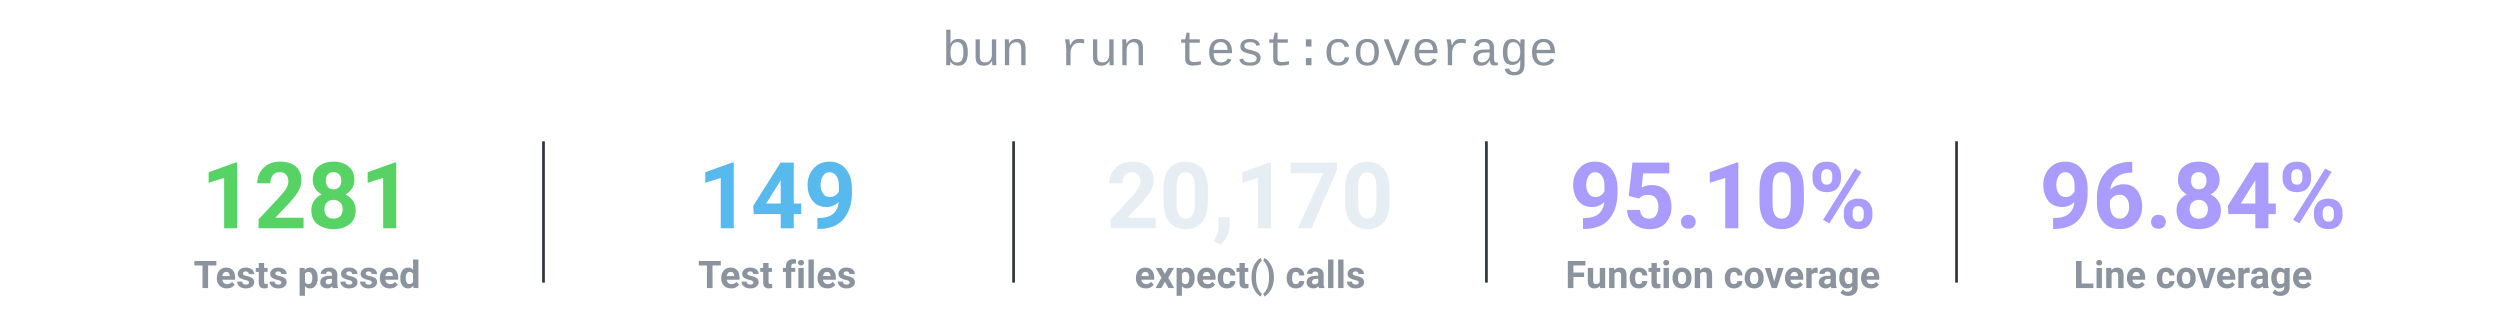
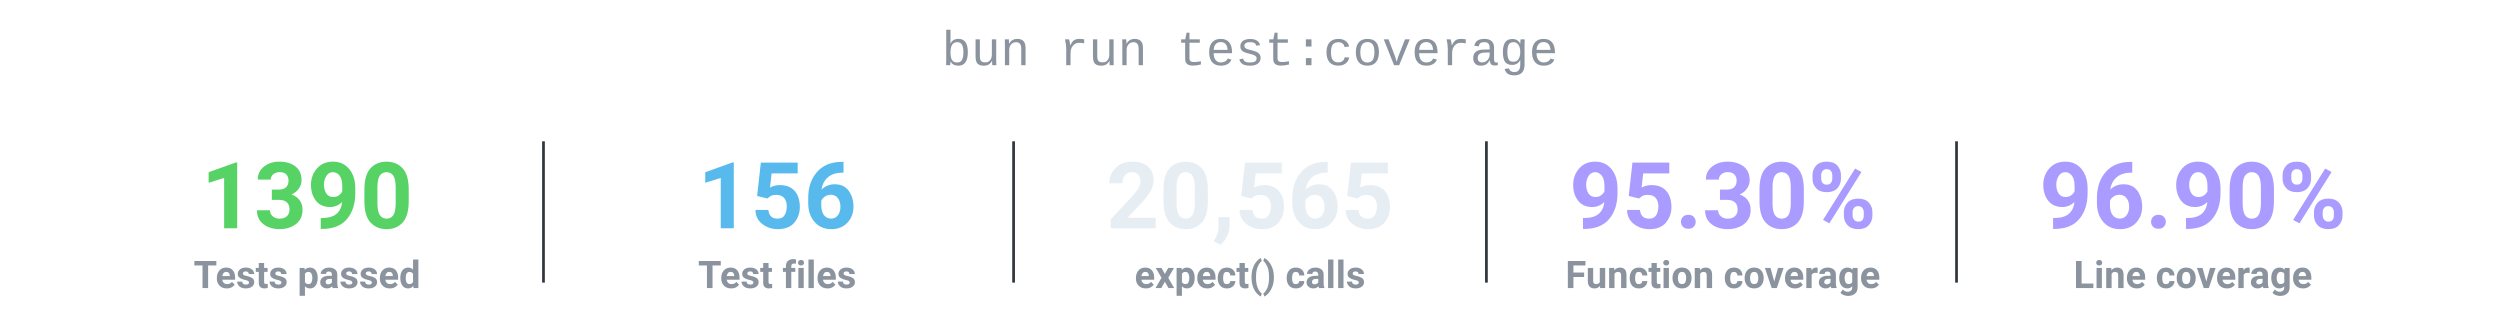
- <svg xmlns="http://www.w3.org/2000/svg" viewBox="0 0 920 122" width="920" height="122" role="img" aria-label="bun run test:coverage — 1281 tests passed, 151 test files, 20,170 expect() calls, 95.10% function coverage, 96.84% line coverage">
+ <svg xmlns="http://www.w3.org/2000/svg" viewBox="0 0 920 122" width="920" height="122" role="img" aria-label="bun run test:coverage — 1390 tests passed, 156 test files, 20,565 expect() calls, 95.30% function coverage, 96.90% line coverage">
  <style>
    .cmd { font-family: ui-monospace, SFMono-Regular, 'SF Mono', Menlo, Consolas, 'Liberation Mono', monospace; font-weight: 500; font-size: 18px; }
    .val { font-family: system-ui, -apple-system, BlinkMacSystemFont, 'Segoe UI', Roboto, sans-serif; font-weight: 700; font-size: 34px; }
    .lbl { font-family: system-ui, -apple-system, BlinkMacSystemFont, 'Segoe UI', Roboto, sans-serif; font-weight: 600; font-size: 14px; }
  </style>
  <text x="460" y="24" text-anchor="middle" class="cmd" fill="#8b949e">bun run test:coverage</text>
  <line x1="200" y1="52" x2="200" y2="104" stroke="#30363d" stroke-width="1" />
  <line x1="373" y1="52" x2="373" y2="104" stroke="#30363d" stroke-width="1" />
  <line x1="547" y1="52" x2="547" y2="104" stroke="#30363d" stroke-width="1" />
  <line x1="720" y1="52" x2="720" y2="104" stroke="#30363d" stroke-width="1" />
-   <text x="113" y="84" text-anchor="middle" class="val" fill="#56d364">1281</text>
+   <text x="113" y="84" text-anchor="middle" class="val" fill="#56d364">1390</text>
  <text x="113" y="106" text-anchor="middle" class="lbl" fill="#8b949e">Tests passed</text>
-   <text x="286" y="84" text-anchor="middle" class="val" fill="#58b9ec">149</text>
+   <text x="286" y="84" text-anchor="middle" class="val" fill="#58b9ec">156</text>
  <text x="286" y="106" text-anchor="middle" class="lbl" fill="#8b949e">Test files</text>
-   <text x="460" y="84" text-anchor="middle" class="val" fill="#e6edf3">20,170</text>
+   <text x="460" y="84" text-anchor="middle" class="val" fill="#e6edf3">20,565</text>
  <text x="460" y="106" text-anchor="middle" class="lbl" fill="#8b949e">expect() calls</text>
-   <text x="634" y="84" text-anchor="middle" class="val" fill="#a99bff">95.10%</text>
+   <text x="634" y="84" text-anchor="middle" class="val" fill="#a99bff">95.30%</text>
  <text x="634" y="106" text-anchor="middle" class="lbl" fill="#8b949e">Function coverage</text>
-   <text x="807" y="84" text-anchor="middle" class="val" fill="#a99bff">96.84%</text>
+   <text x="807" y="84" text-anchor="middle" class="val" fill="#a99bff">96.90%</text>
  <text x="807" y="106" text-anchor="middle" class="lbl" fill="#8b949e">Line coverage</text>
</svg>
